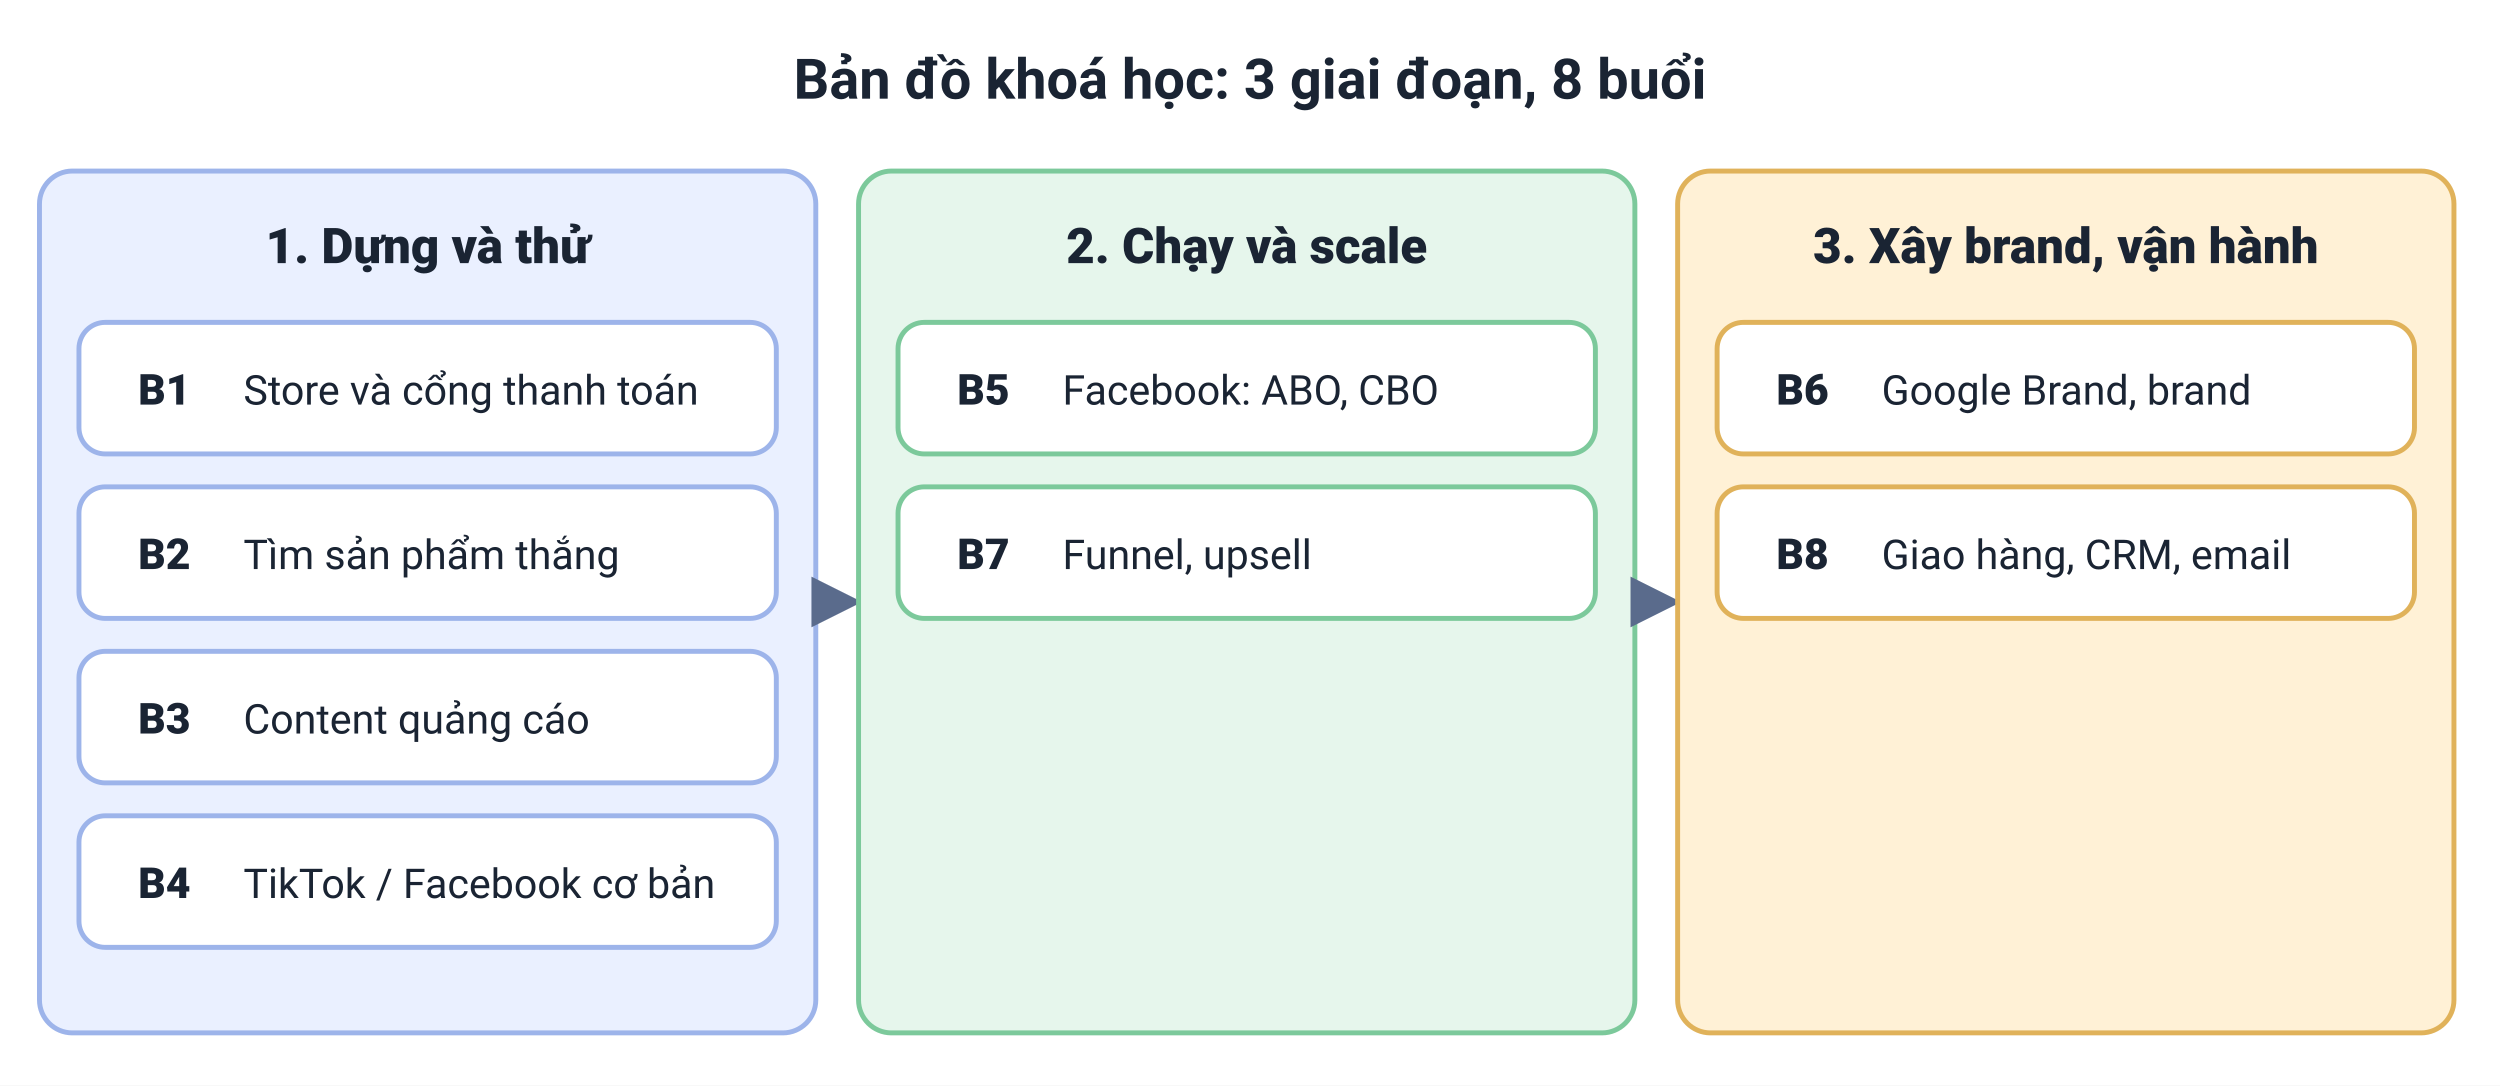
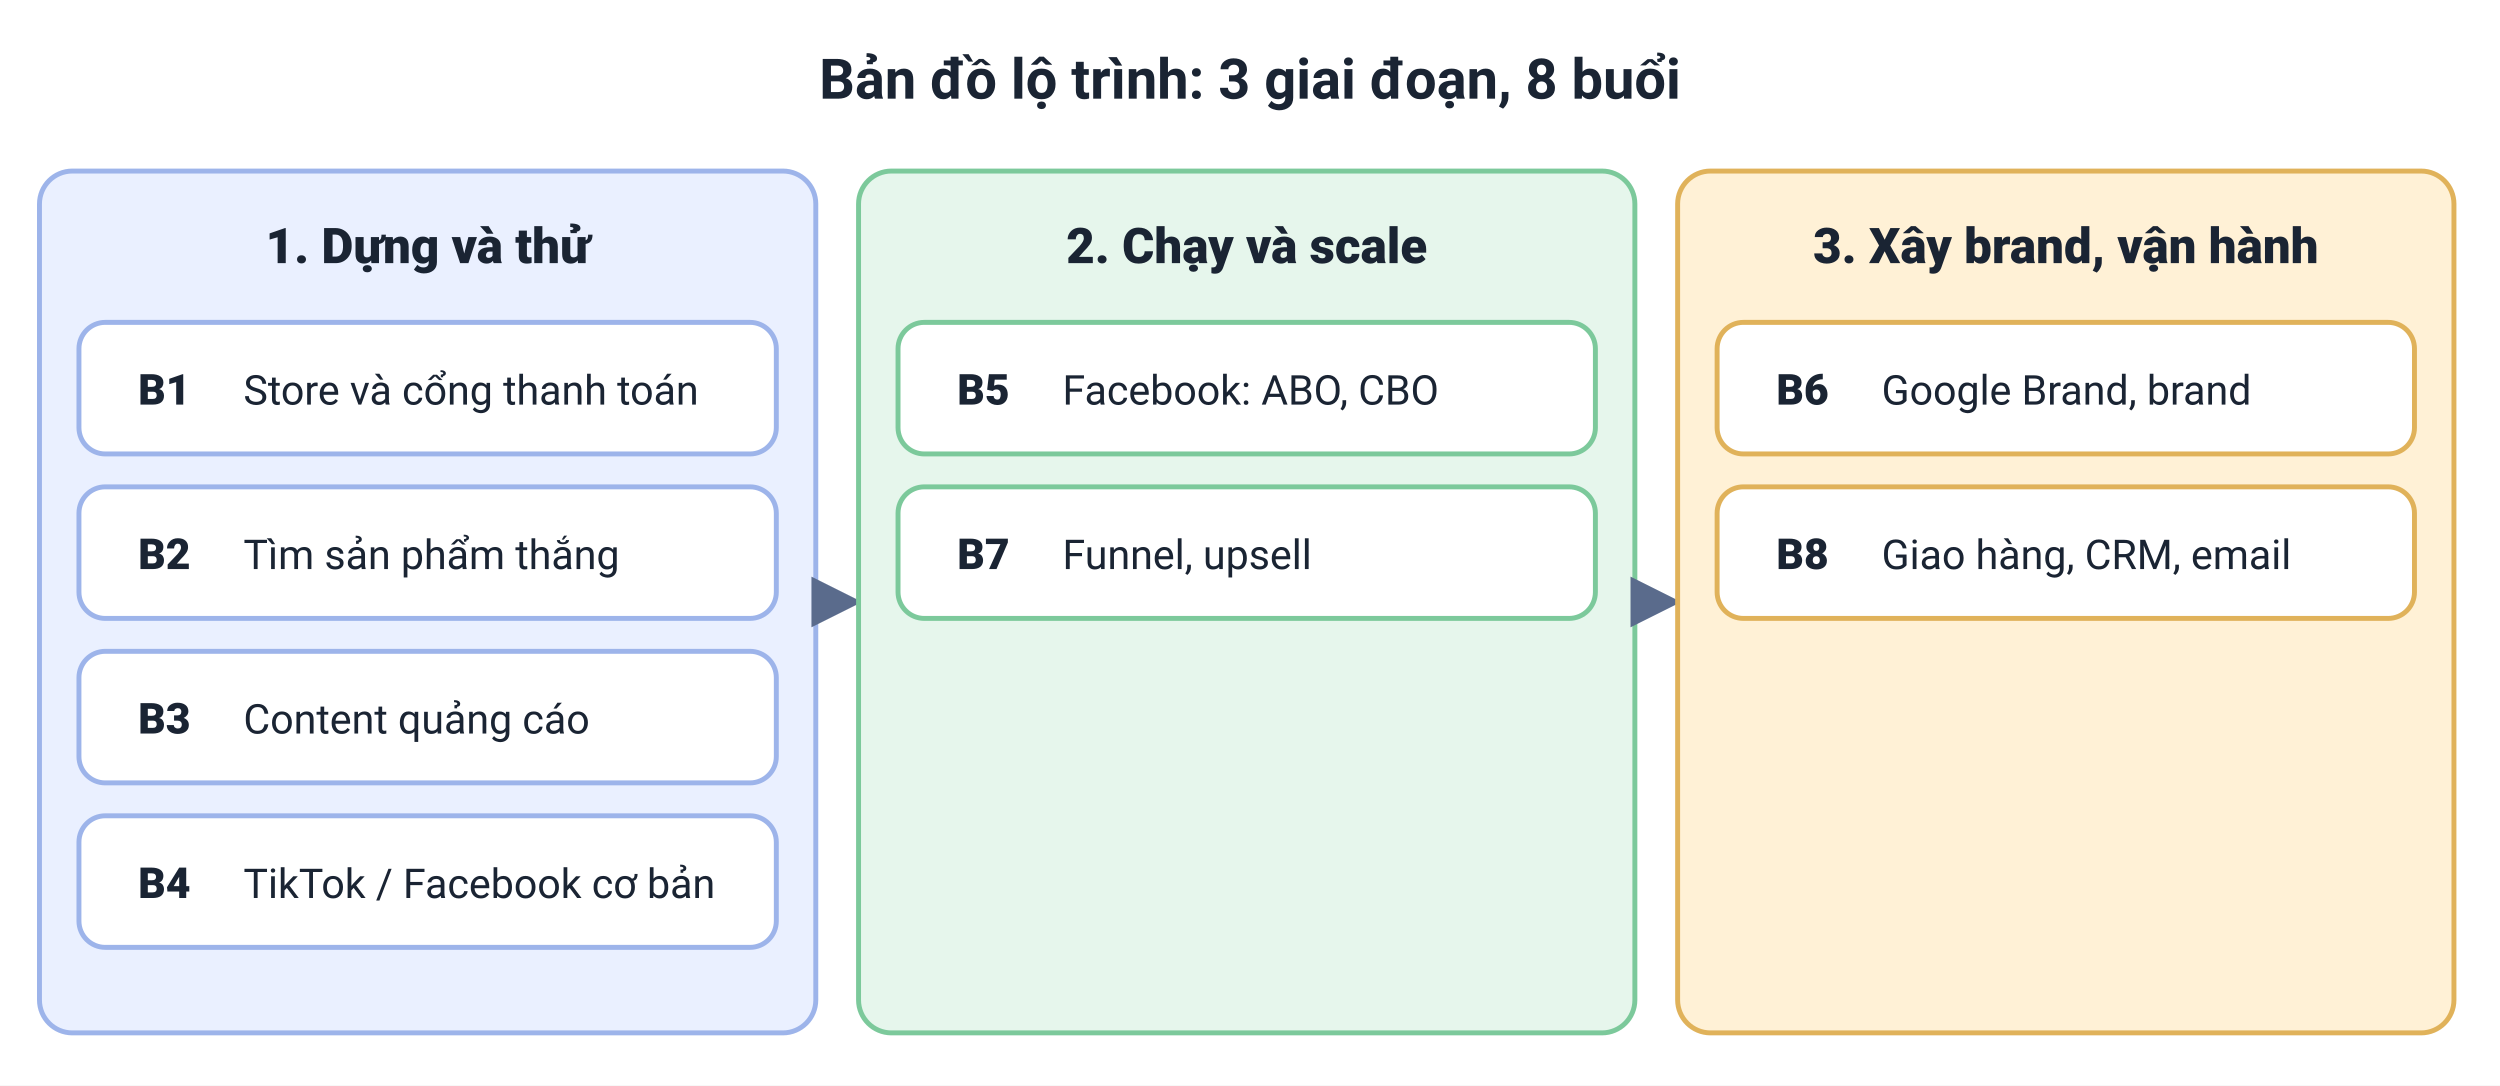
- <svg xmlns="http://www.w3.org/2000/svg" viewBox="0 0 760 330" role="img" aria-label="Bản đồ khoá học: 3 giai đoạn, 8 buổi">
+ <svg xmlns="http://www.w3.org/2000/svg" viewBox="0 0 760 330" role="img" aria-label="Bản đồ lộ trình: 3 giai đoạn, 8 buổi">
  <defs>
    <marker id="a" viewBox="0 0 10 10" refX="8" refY="5" markerWidth="7" markerHeight="7" orient="auto-start-reverse">
      <path d="M0,0 L10,5 L0,10 z" fill="#5a6b8c" />
    </marker>
  </defs>
  <rect width="760" height="330" fill="#ffffff" />
  <rect x="12" y="52" width="236" height="262" rx="10" fill="#eaf0ff" stroke="#9db4ea" stroke-width="1.5" />
  <text x="130.0" y="80" font-size="15" fill="#1a2433" font-weight="800" text-anchor="middle" font-family="system-ui,-apple-system,Segoe UI,Roboto,sans-serif">1. Dựng và thử</text>
  <rect x="24" y="98" width="212" height="40" rx="8" fill="#ffffff" stroke="#9db4ea" stroke-width="1.5" />
  <text x="42" y="123" font-size="13" fill="#1a2433" font-weight="800" text-anchor="start" font-family="system-ui,-apple-system,Segoe UI,Roboto,sans-serif">B1</text>
  <text x="74" y="123" font-size="12.5" fill="#1a2433" font-weight="400" text-anchor="start" font-family="system-ui,-apple-system,Segoe UI,Roboto,sans-serif">Store và cổng thanh toán</text>
  <rect x="24" y="148" width="212" height="40" rx="8" fill="#ffffff" stroke="#9db4ea" stroke-width="1.5" />
  <text x="42" y="173" font-size="13" fill="#1a2433" font-weight="800" text-anchor="start" font-family="system-ui,-apple-system,Segoe UI,Roboto,sans-serif">B2</text>
  <text x="74" y="173" font-size="12.5" fill="#1a2433" font-weight="400" text-anchor="start" font-family="system-ui,-apple-system,Segoe UI,Roboto,sans-serif">Tìm sản phẩm thắng</text>
  <rect x="24" y="198" width="212" height="40" rx="8" fill="#ffffff" stroke="#9db4ea" stroke-width="1.5" />
  <text x="42" y="223" font-size="13" fill="#1a2433" font-weight="800" text-anchor="start" font-family="system-ui,-apple-system,Segoe UI,Roboto,sans-serif">B3</text>
  <text x="74" y="223" font-size="12.5" fill="#1a2433" font-weight="400" text-anchor="start" font-family="system-ui,-apple-system,Segoe UI,Roboto,sans-serif">Content quảng cáo</text>
  <rect x="24" y="248" width="212" height="40" rx="8" fill="#ffffff" stroke="#9db4ea" stroke-width="1.5" />
  <text x="42" y="273" font-size="13" fill="#1a2433" font-weight="800" text-anchor="start" font-family="system-ui,-apple-system,Segoe UI,Roboto,sans-serif">B4</text>
  <text x="74" y="273" font-size="12.5" fill="#1a2433" font-weight="400" text-anchor="start" font-family="system-ui,-apple-system,Segoe UI,Roboto,sans-serif">TikTok / Facebook cơ bản</text>
  <line x1="249" y1="183" x2="259" y2="183" stroke="#5a6b8c" stroke-width="2.2" marker-end="url(#a)" />
  <rect x="261" y="52" width="236" height="262" rx="10" fill="#e6f6ec" stroke="#7cc99b" stroke-width="1.5" />
  <text x="379.0" y="80" font-size="15" fill="#1a2433" font-weight="800" text-anchor="middle" font-family="system-ui,-apple-system,Segoe UI,Roboto,sans-serif">2. Chạy và scale</text>
  <rect x="273" y="98" width="212" height="40" rx="8" fill="#ffffff" stroke="#7cc99b" stroke-width="1.5" />
  <text x="291" y="123" font-size="13" fill="#1a2433" font-weight="800" text-anchor="start" font-family="system-ui,-apple-system,Segoe UI,Roboto,sans-serif">B5</text>
  <text x="323" y="123" font-size="12.5" fill="#1a2433" font-weight="400" text-anchor="start" font-family="system-ui,-apple-system,Segoe UI,Roboto,sans-serif">Facebook: ABO, CBO</text>
  <rect x="273" y="148" width="212" height="40" rx="8" fill="#ffffff" stroke="#7cc99b" stroke-width="1.5" />
  <text x="291" y="173" font-size="13" fill="#1a2433" font-weight="800" text-anchor="start" font-family="system-ui,-apple-system,Segoe UI,Roboto,sans-serif">B7</text>
  <text x="323" y="173" font-size="12.5" fill="#1a2433" font-weight="400" text-anchor="start" font-family="system-ui,-apple-system,Segoe UI,Roboto,sans-serif">Funnel, upsell</text>
  <line x1="498" y1="183" x2="508" y2="183" stroke="#5a6b8c" stroke-width="2.2" marker-end="url(#a)" />
  <rect x="510" y="52" width="236" height="262" rx="10" fill="#fff1d6" stroke="#e0b25a" stroke-width="1.5" />
  <text x="628.0" y="80" font-size="15" fill="#1a2433" font-weight="800" text-anchor="middle" font-family="system-ui,-apple-system,Segoe UI,Roboto,sans-serif">3. Xây brand, vận hành</text>
  <rect x="522" y="98" width="212" height="40" rx="8" fill="#ffffff" stroke="#e0b25a" stroke-width="1.5" />
  <text x="540" y="123" font-size="13" fill="#1a2433" font-weight="800" text-anchor="start" font-family="system-ui,-apple-system,Segoe UI,Roboto,sans-serif">B6</text>
  <text x="572" y="123" font-size="12.5" fill="#1a2433" font-weight="400" text-anchor="start" font-family="system-ui,-apple-system,Segoe UI,Roboto,sans-serif">Google Brand, brand</text>
  <rect x="522" y="148" width="212" height="40" rx="8" fill="#ffffff" stroke="#e0b25a" stroke-width="1.5" />
  <text x="540" y="173" font-size="13" fill="#1a2433" font-weight="800" text-anchor="start" font-family="system-ui,-apple-system,Segoe UI,Roboto,sans-serif">B8</text>
  <text x="572" y="173" font-size="12.5" fill="#1a2433" font-weight="400" text-anchor="start" font-family="system-ui,-apple-system,Segoe UI,Roboto,sans-serif">Giao hàng, CRM, email</text>
-   <text x="380.0" y="30" font-size="17" fill="#1a2433" font-weight="700" text-anchor="middle" font-family="system-ui,-apple-system,Segoe UI,Roboto,sans-serif">Bản đồ khoá học: 3 giai đoạn, 8 buổi</text>
+   <text x="380.0" y="30" font-size="17" fill="#1a2433" font-weight="700" text-anchor="middle" font-family="system-ui,-apple-system,Segoe UI,Roboto,sans-serif">Bản đồ lộ trình: 3 giai đoạn, 8 buổi</text>
</svg>
